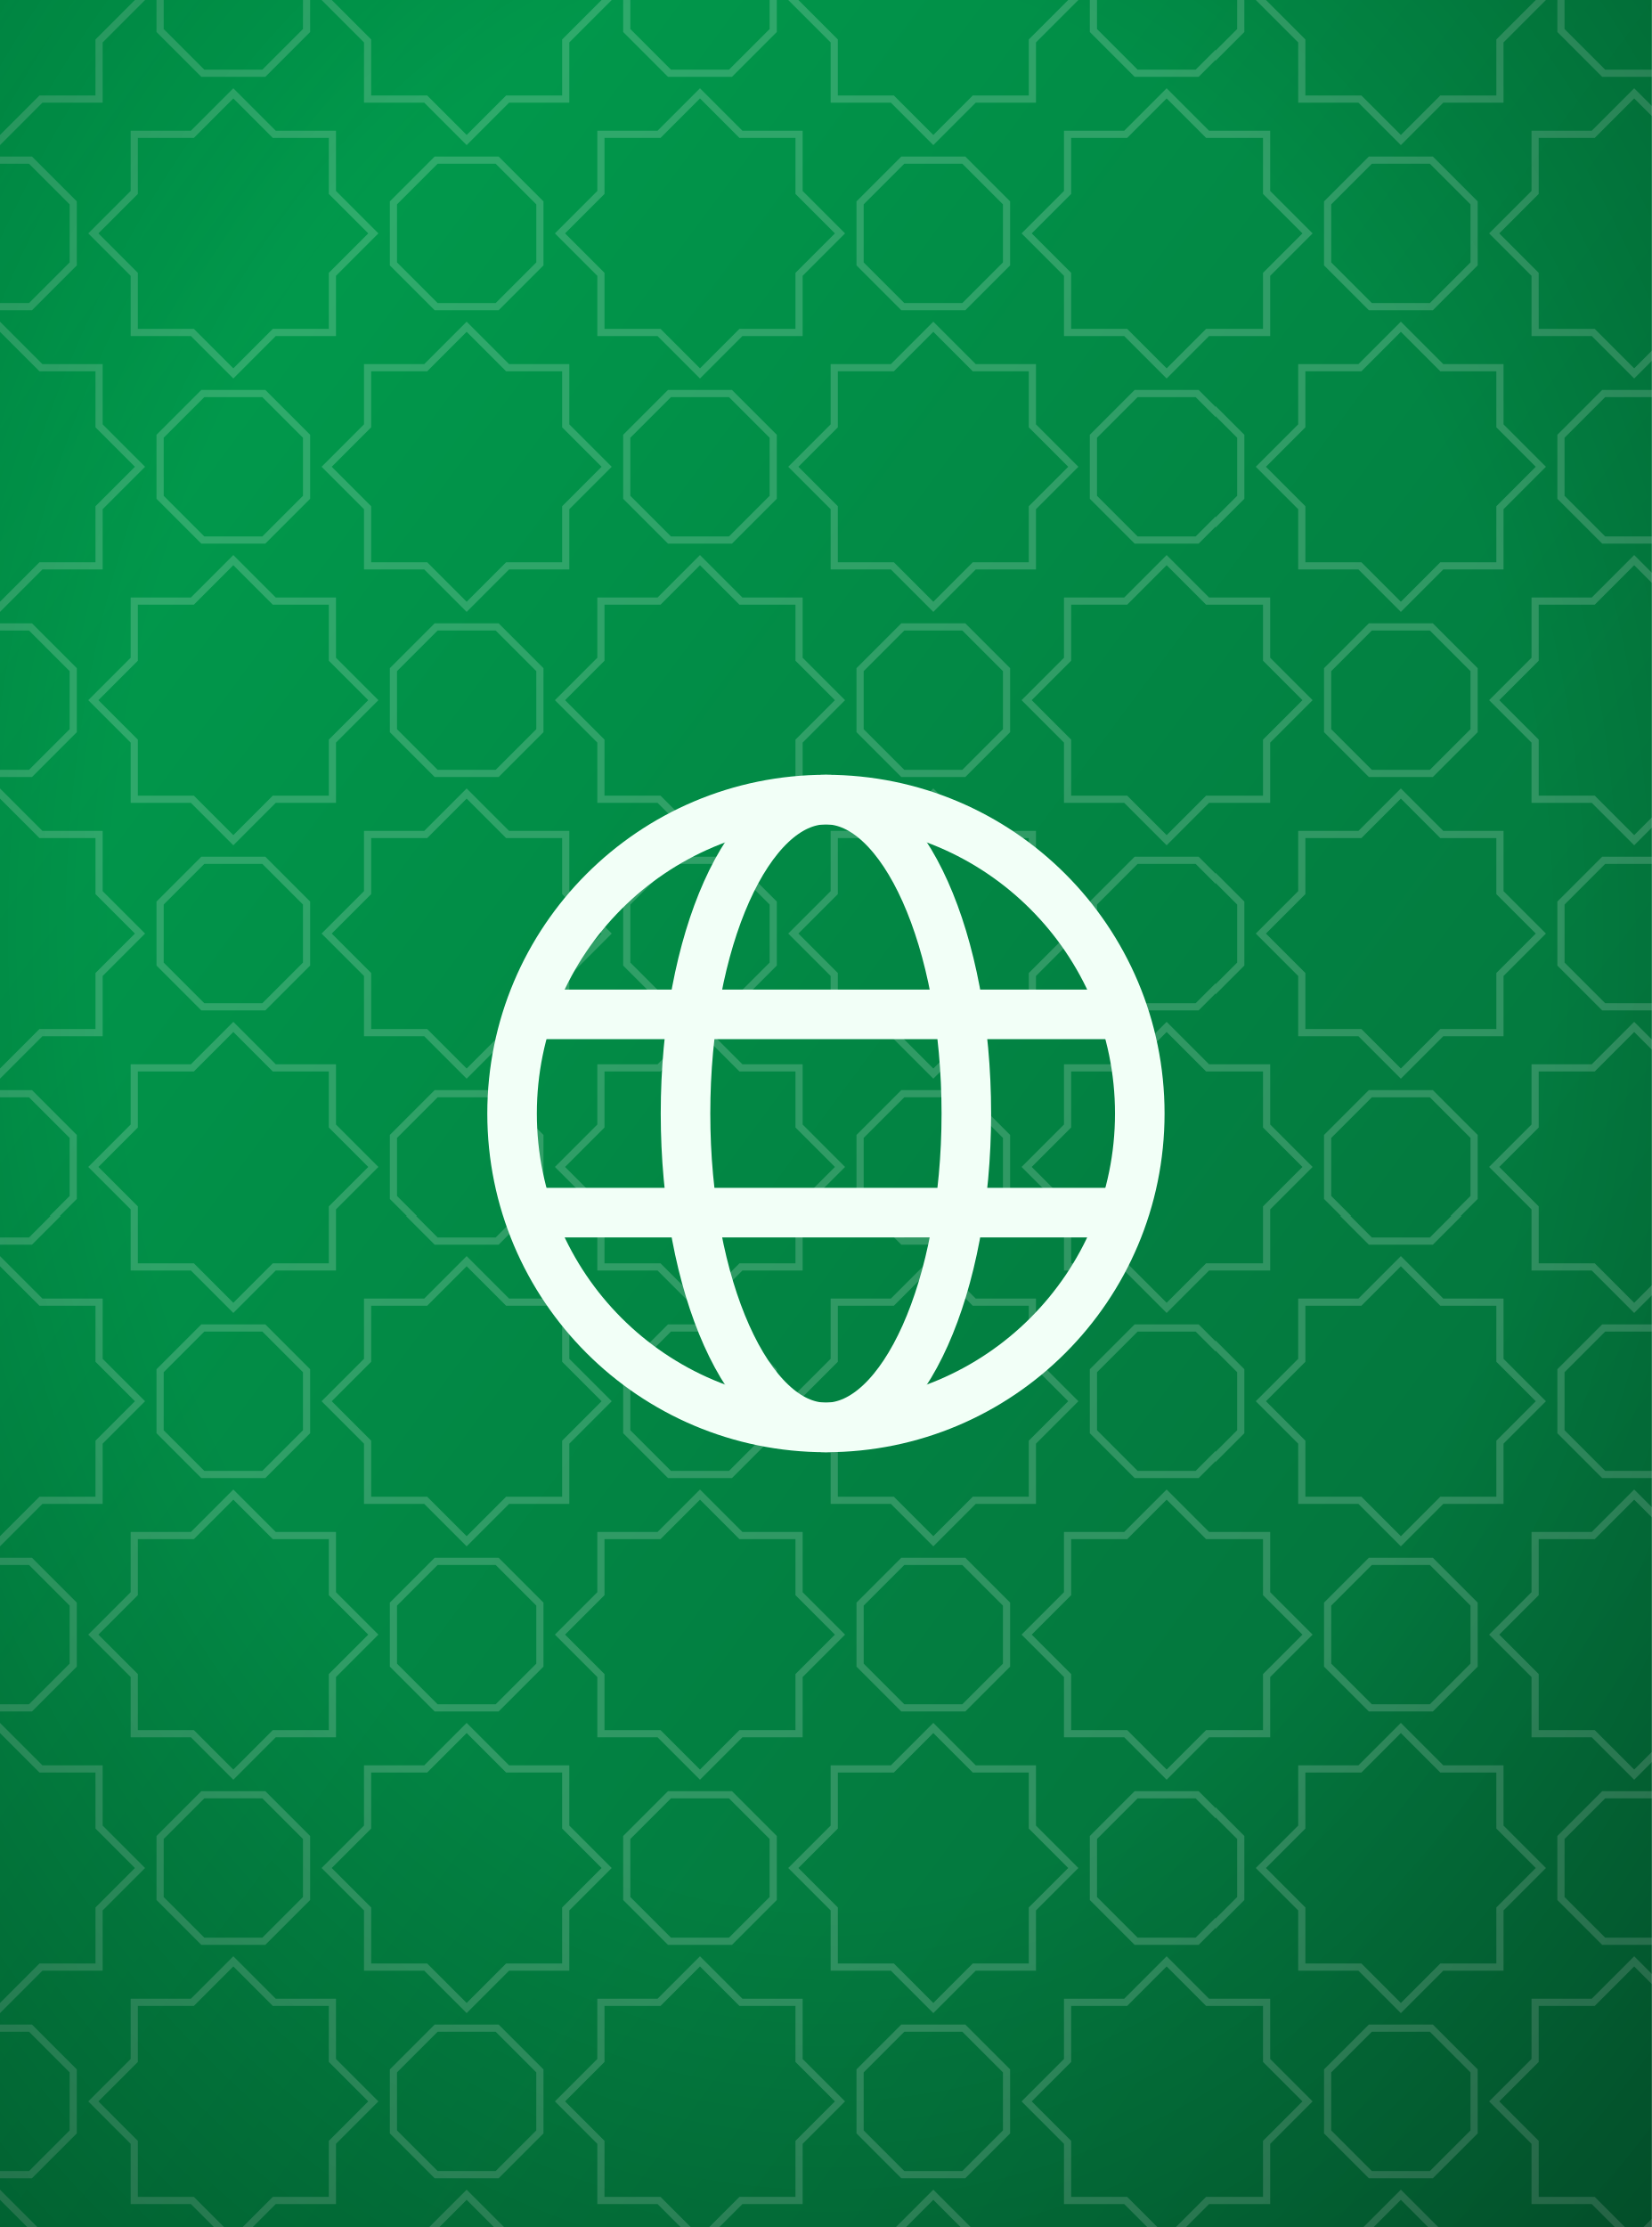
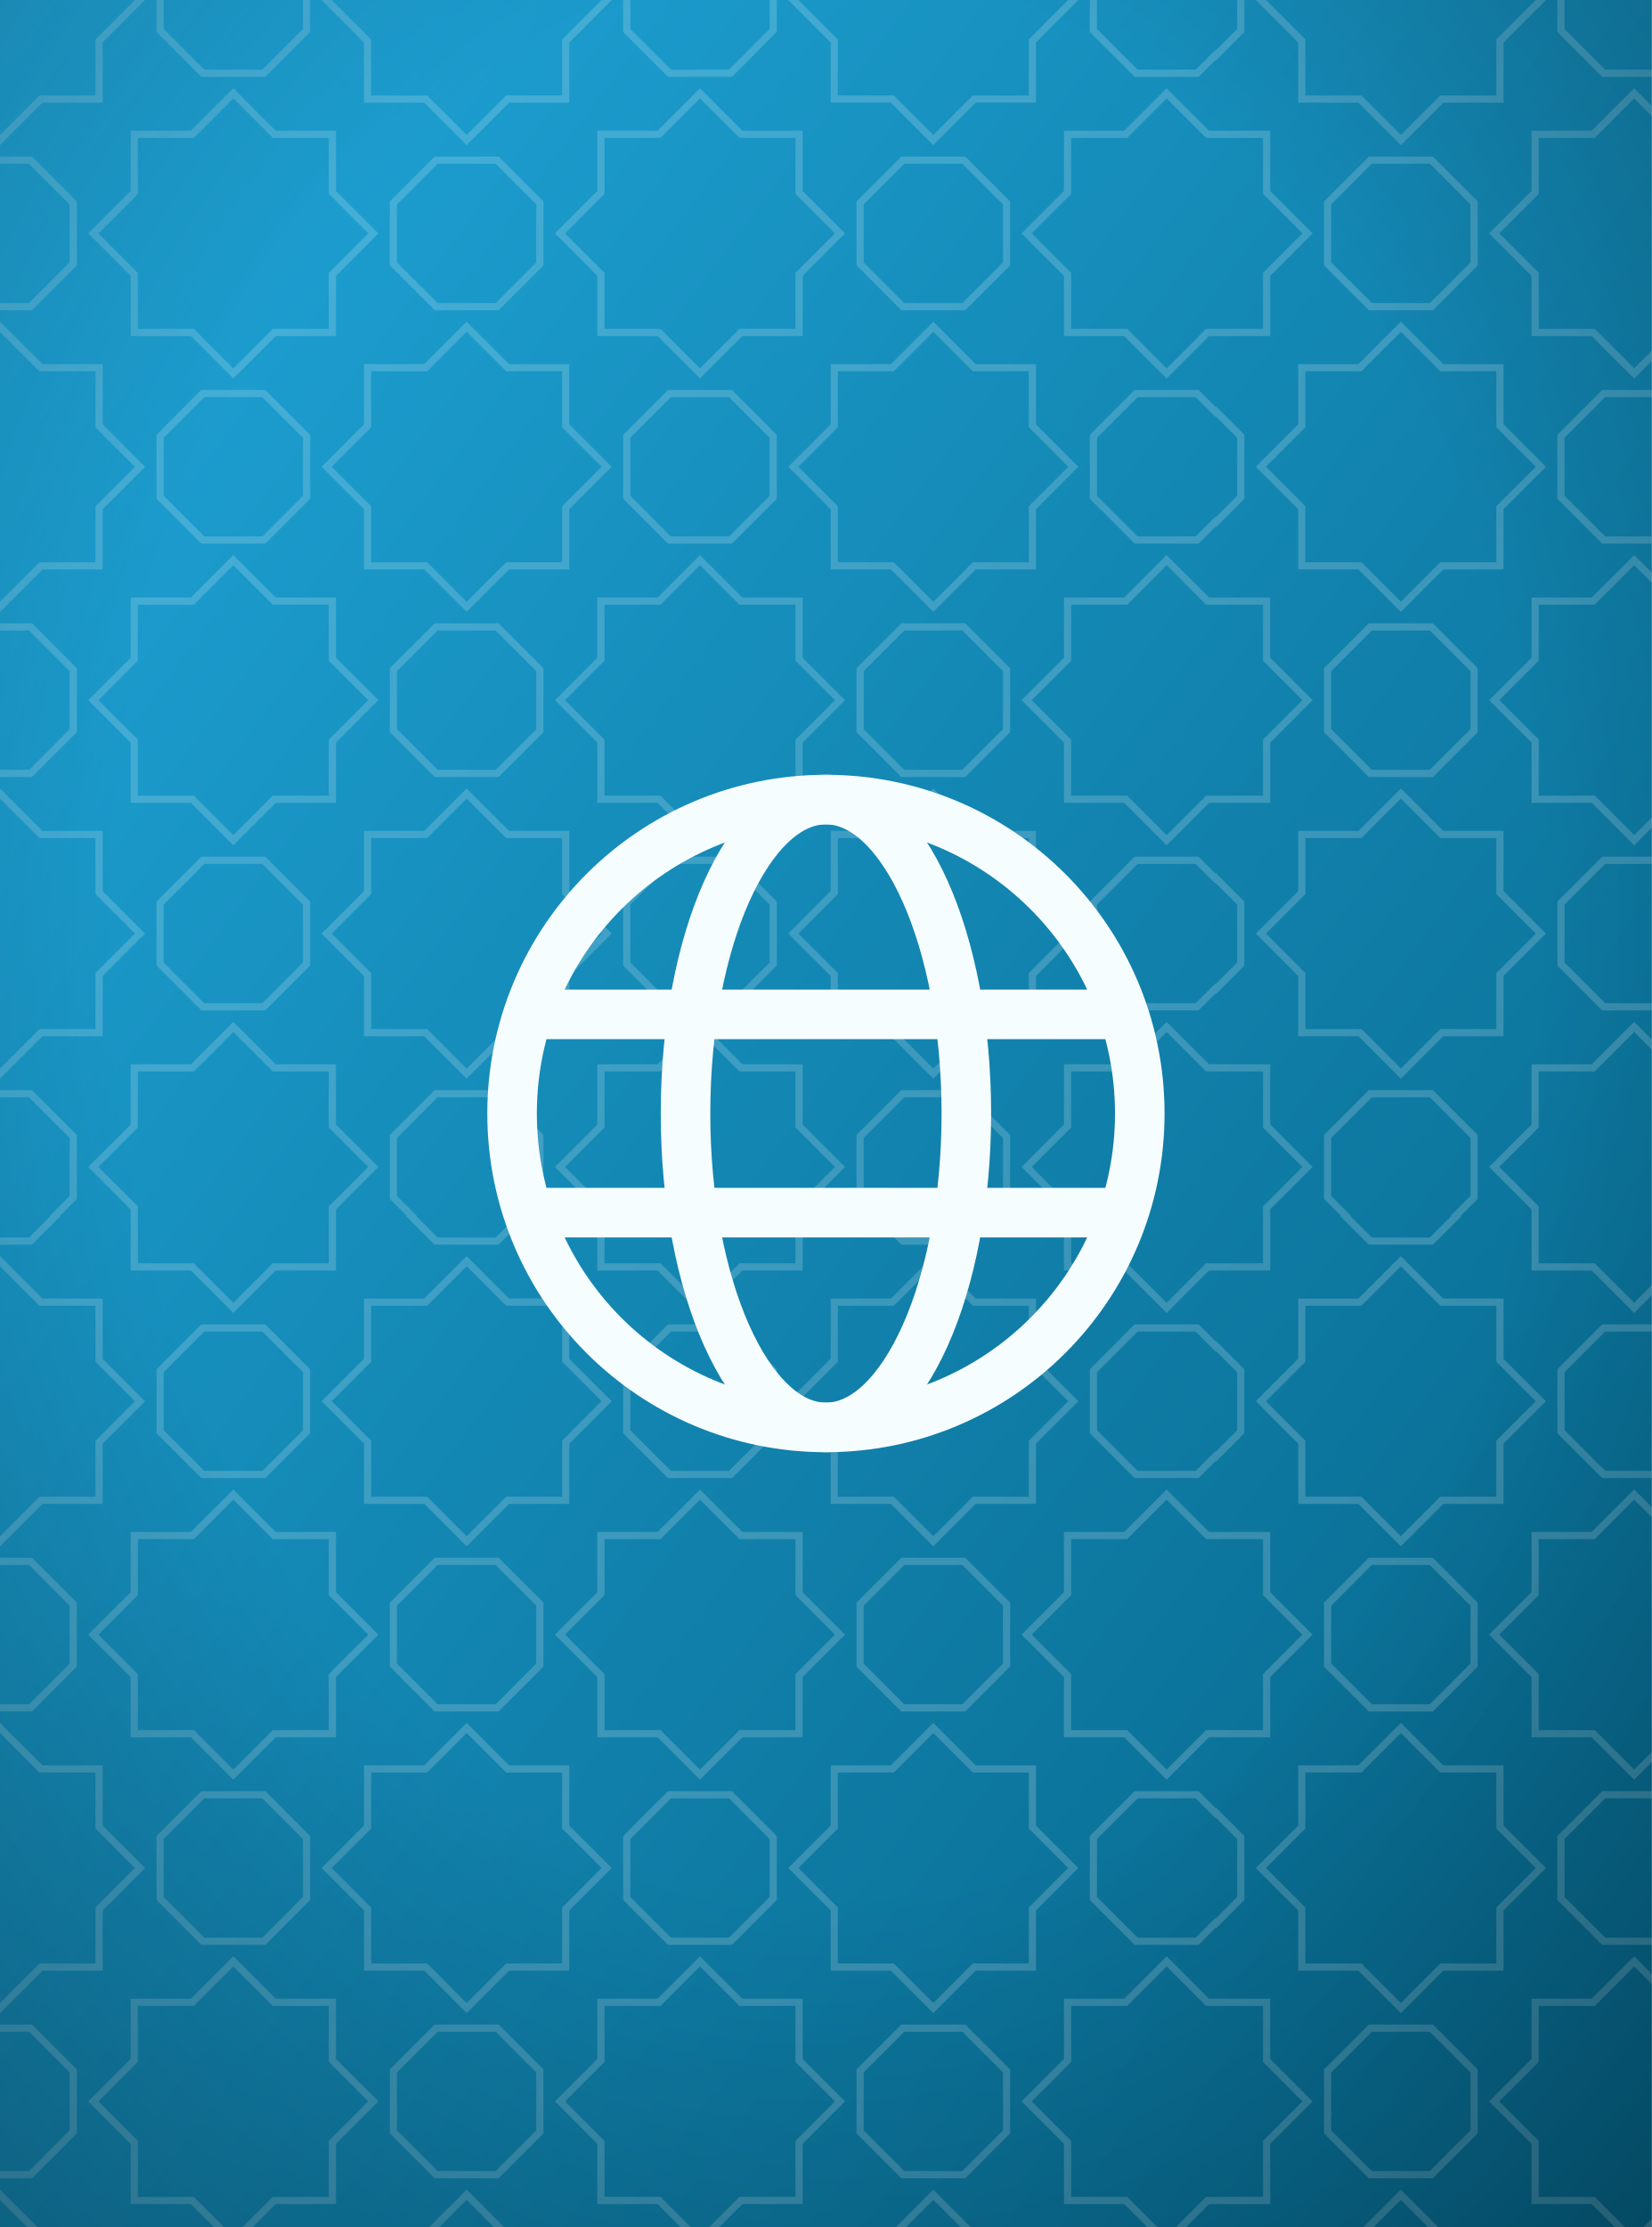
<svg xmlns="http://www.w3.org/2000/svg" viewBox="0 0 460 620" width="460" height="620" preserveAspectRatio="xMidYMid slice">
  <defs>
    <linearGradient id="bg" x1="0" y1="0" x2="1" y2="1">
-       <stop offset="0" stop-color="#00A14F" />
-       <stop offset="1" stop-color="#046A38" />
+       <stop offset="0" stop-color="#20A7DB" />
+       <stop offset="1" stop-color="#056386" />
    </linearGradient>
    <pattern id="pat" width="130" height="130" patternUnits="userSpaceOnUse">
      <g fill="none" stroke="#ffffff" stroke-width="2" opacity="0.18">
        <polygon points="0.0,-39.0 11.4,-27.6 27.6,-27.6 27.6,-11.4 39.0,0.0 27.6,11.4 27.6,27.6 11.4,27.6 0.0,39.0 -11.4,27.6 -27.6,27.6 -27.6,11.4 -39.0,0.0 -27.6,-11.4 -27.6,-27.6 -11.4,-27.6" />
        <polygon points="130.0,-39.0 141.4,-27.6 157.6,-27.6 157.6,-11.4 169.0,0.0 157.6,11.4 157.6,27.6 141.4,27.6 130.0,39.0 118.6,27.6 102.4,27.6 102.4,11.4 91.0,0.0 102.4,-11.4 102.4,-27.6 118.6,-27.6" />
        <polygon points="0.0,91.0 11.4,102.4 27.6,102.4 27.6,118.6 39.0,130.0 27.6,141.4 27.6,157.6 11.4,157.6 0.0,169.0 -11.4,157.6 -27.6,157.6 -27.6,141.4 -39.0,130.0 -27.6,118.6 -27.6,102.4 -11.4,102.4" />
        <polygon points="130.0,91.0 141.4,102.4 157.6,102.4 157.6,118.6 169.0,130.0 157.6,141.4 157.6,157.6 141.4,157.6 130.0,169.0 118.6,157.6 102.4,157.6 102.4,141.4 91.0,130.0 102.4,118.6 102.4,102.4 118.6,102.4" />
        <polygon points="65.0,26.0 76.4,37.4 92.6,37.4 92.6,53.6 104.0,65.0 92.6,76.4 92.6,92.6 76.4,92.6 65.0,104.0 53.6,92.6 37.4,92.6 37.4,76.4 26.0,65.0 37.4,53.6 37.4,37.4 53.6,37.4" />
        <polygon points="85.4,8.5 73.5,20.4 56.5,20.4 44.6,8.5 44.6,-8.5 56.5,-20.4 73.5,-20.4 85.4,-8.5" />
        <polygon points="20.4,73.5 8.5,85.4 -8.5,85.4 -20.4,73.5 -20.4,56.5 -8.5,44.6 8.5,44.6 20.4,56.5" />
        <polygon points="150.4,73.5 138.5,85.4 121.5,85.4 109.6,73.5 109.6,56.5 121.5,44.6 138.5,44.6 150.4,56.5" />
        <polygon points="85.4,138.5 73.5,150.4 56.5,150.4 44.6,138.5 44.6,121.5 56.5,109.6 73.5,109.6 85.4,121.5" />
      </g>
    </pattern>
    <radialGradient id="vig" cx="50%" cy="42%" r="78%">
      <stop offset="0.55" stop-color="#000" stop-opacity="0" />
      <stop offset="1" stop-color="#000" stop-opacity="0.28" />
    </radialGradient>
  </defs>
  <rect width="460" height="620" fill="url(#bg)" />
  <rect width="460" height="620" fill="url(#pat)" />
  <g opacity="1" transform="translate(115.0 195.0) scale(1.150)">
-     <g fill="none" stroke="#F2FFF7" stroke-width="12">
+     <g fill="none" stroke="#F6FDFF" stroke-width="12">
      <circle cx="100" cy="100" r="76" />
      <ellipse cx="100" cy="100" rx="34" ry="76" />
      <path d="M26 76 L174 76 M26 124 L174 124" />
    </g>
  </g>
  <rect width="460" height="620" fill="url(#vig)" />
</svg>
